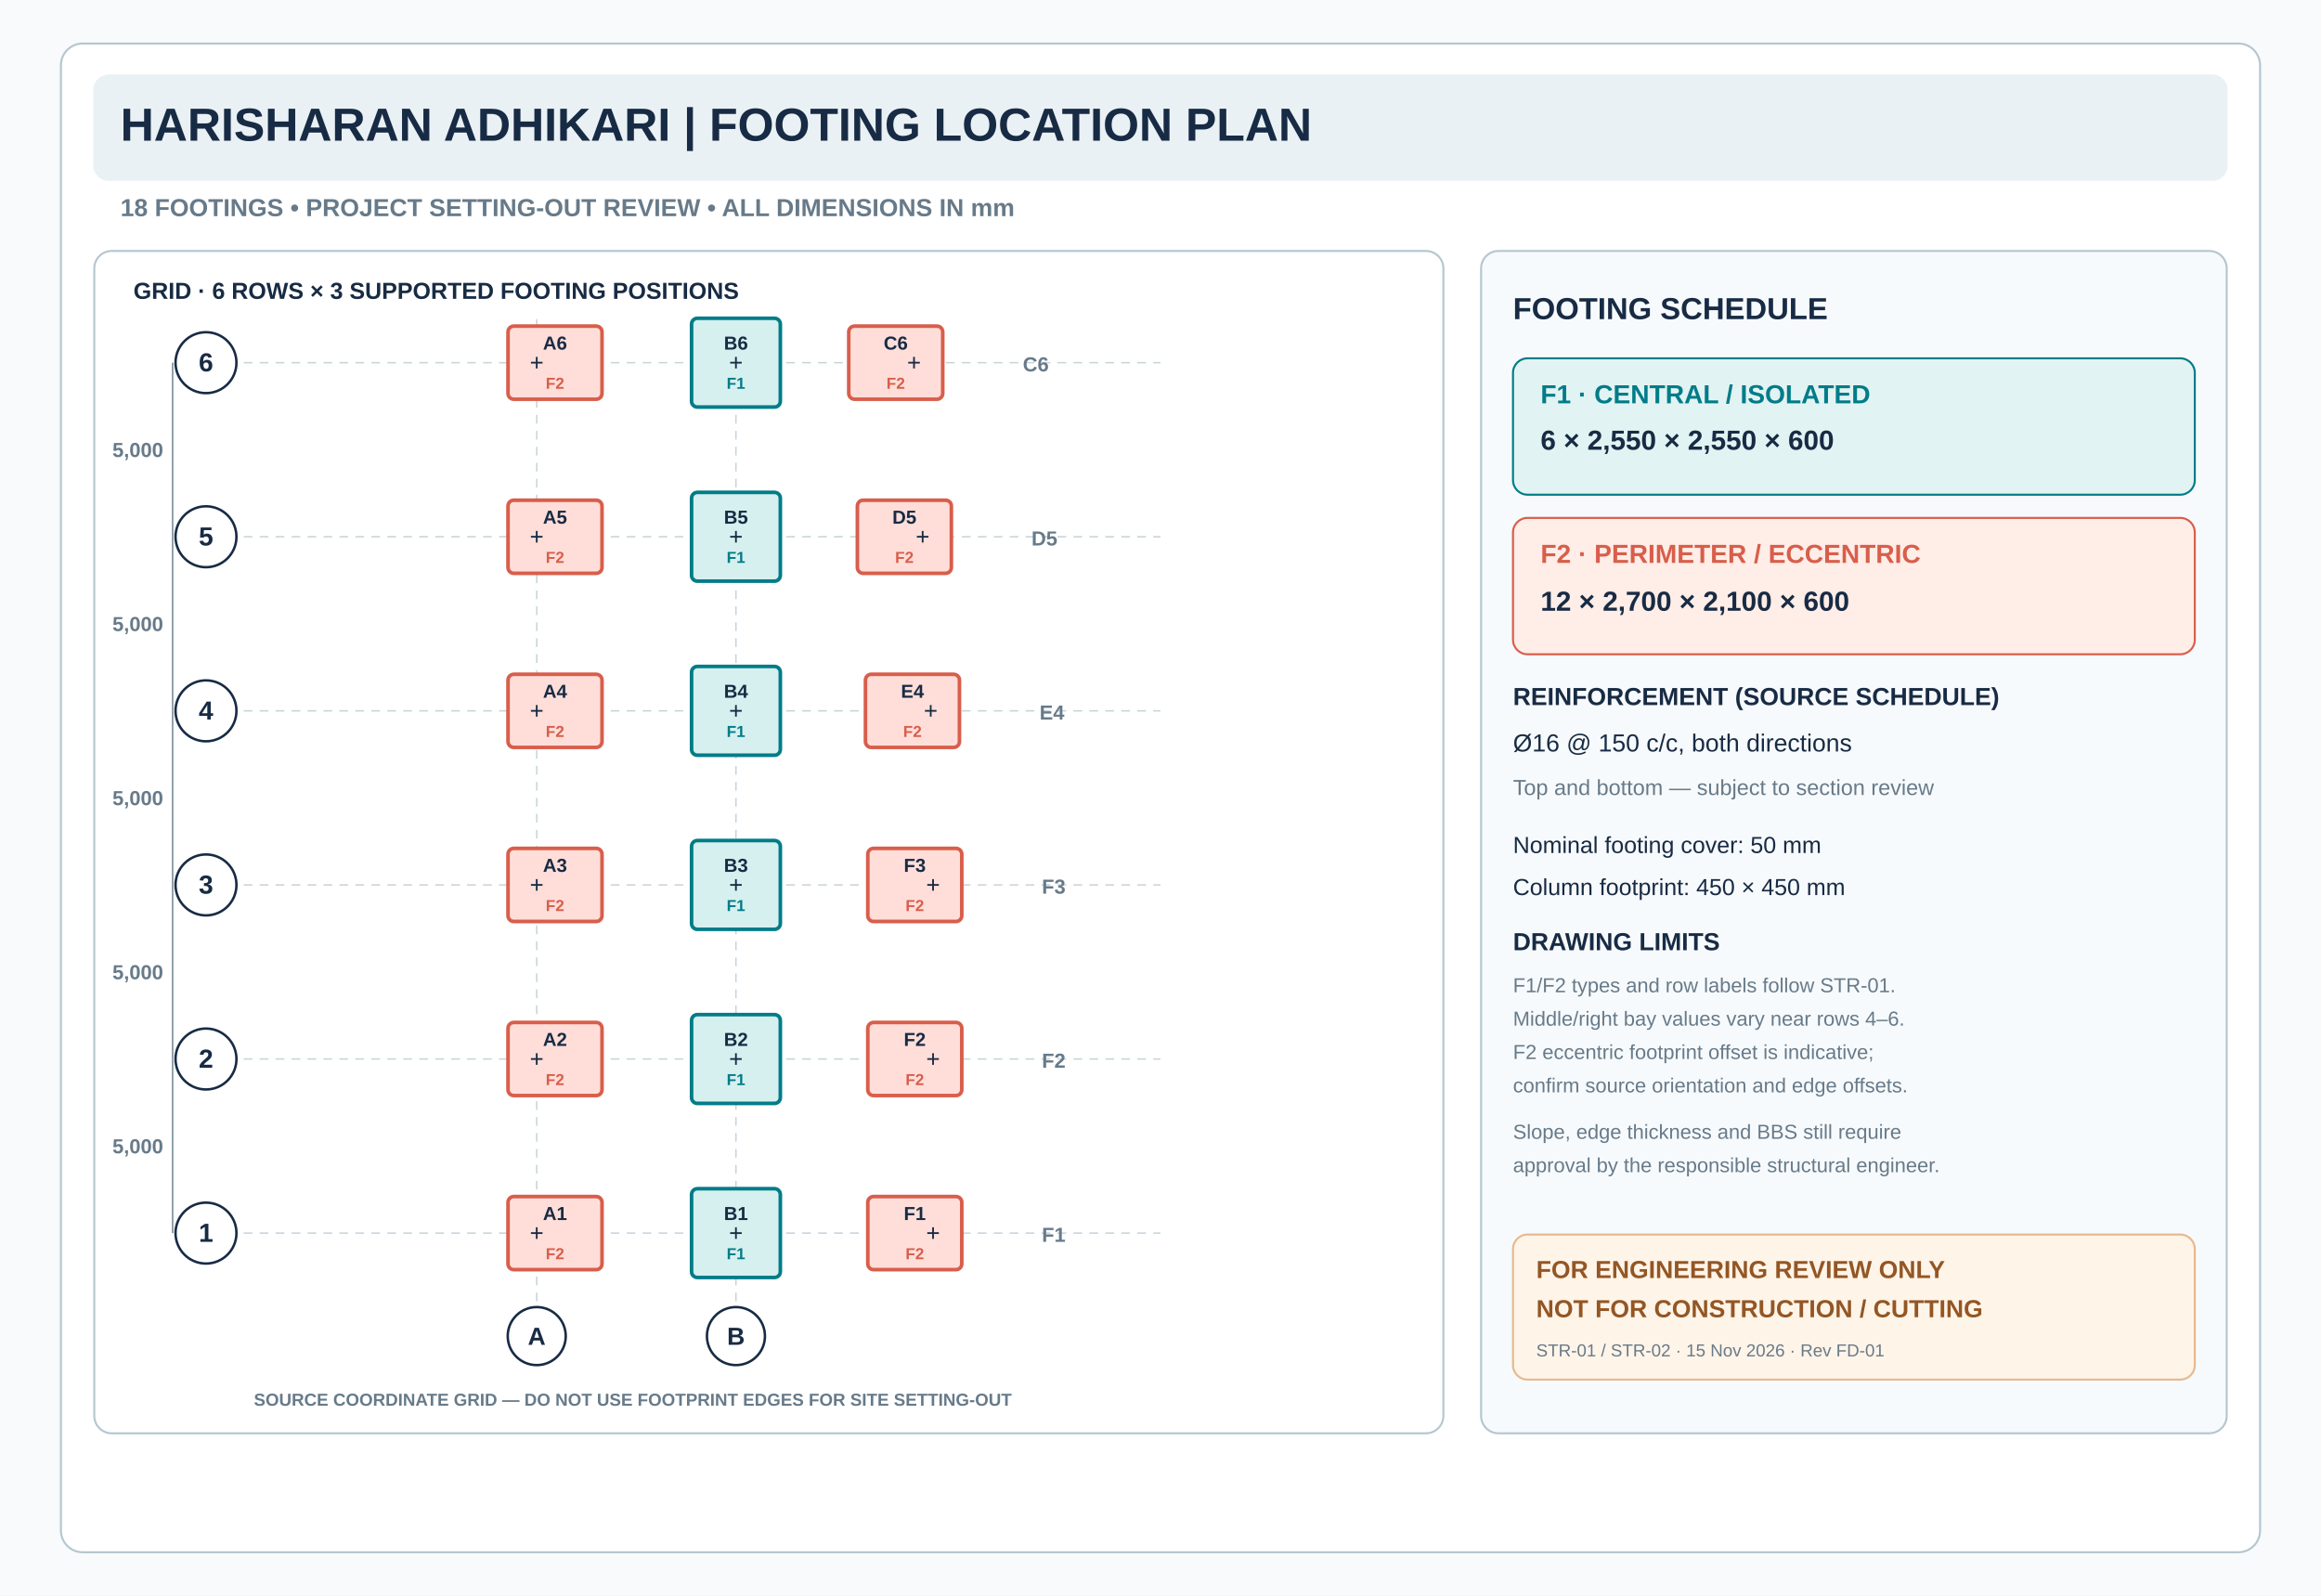
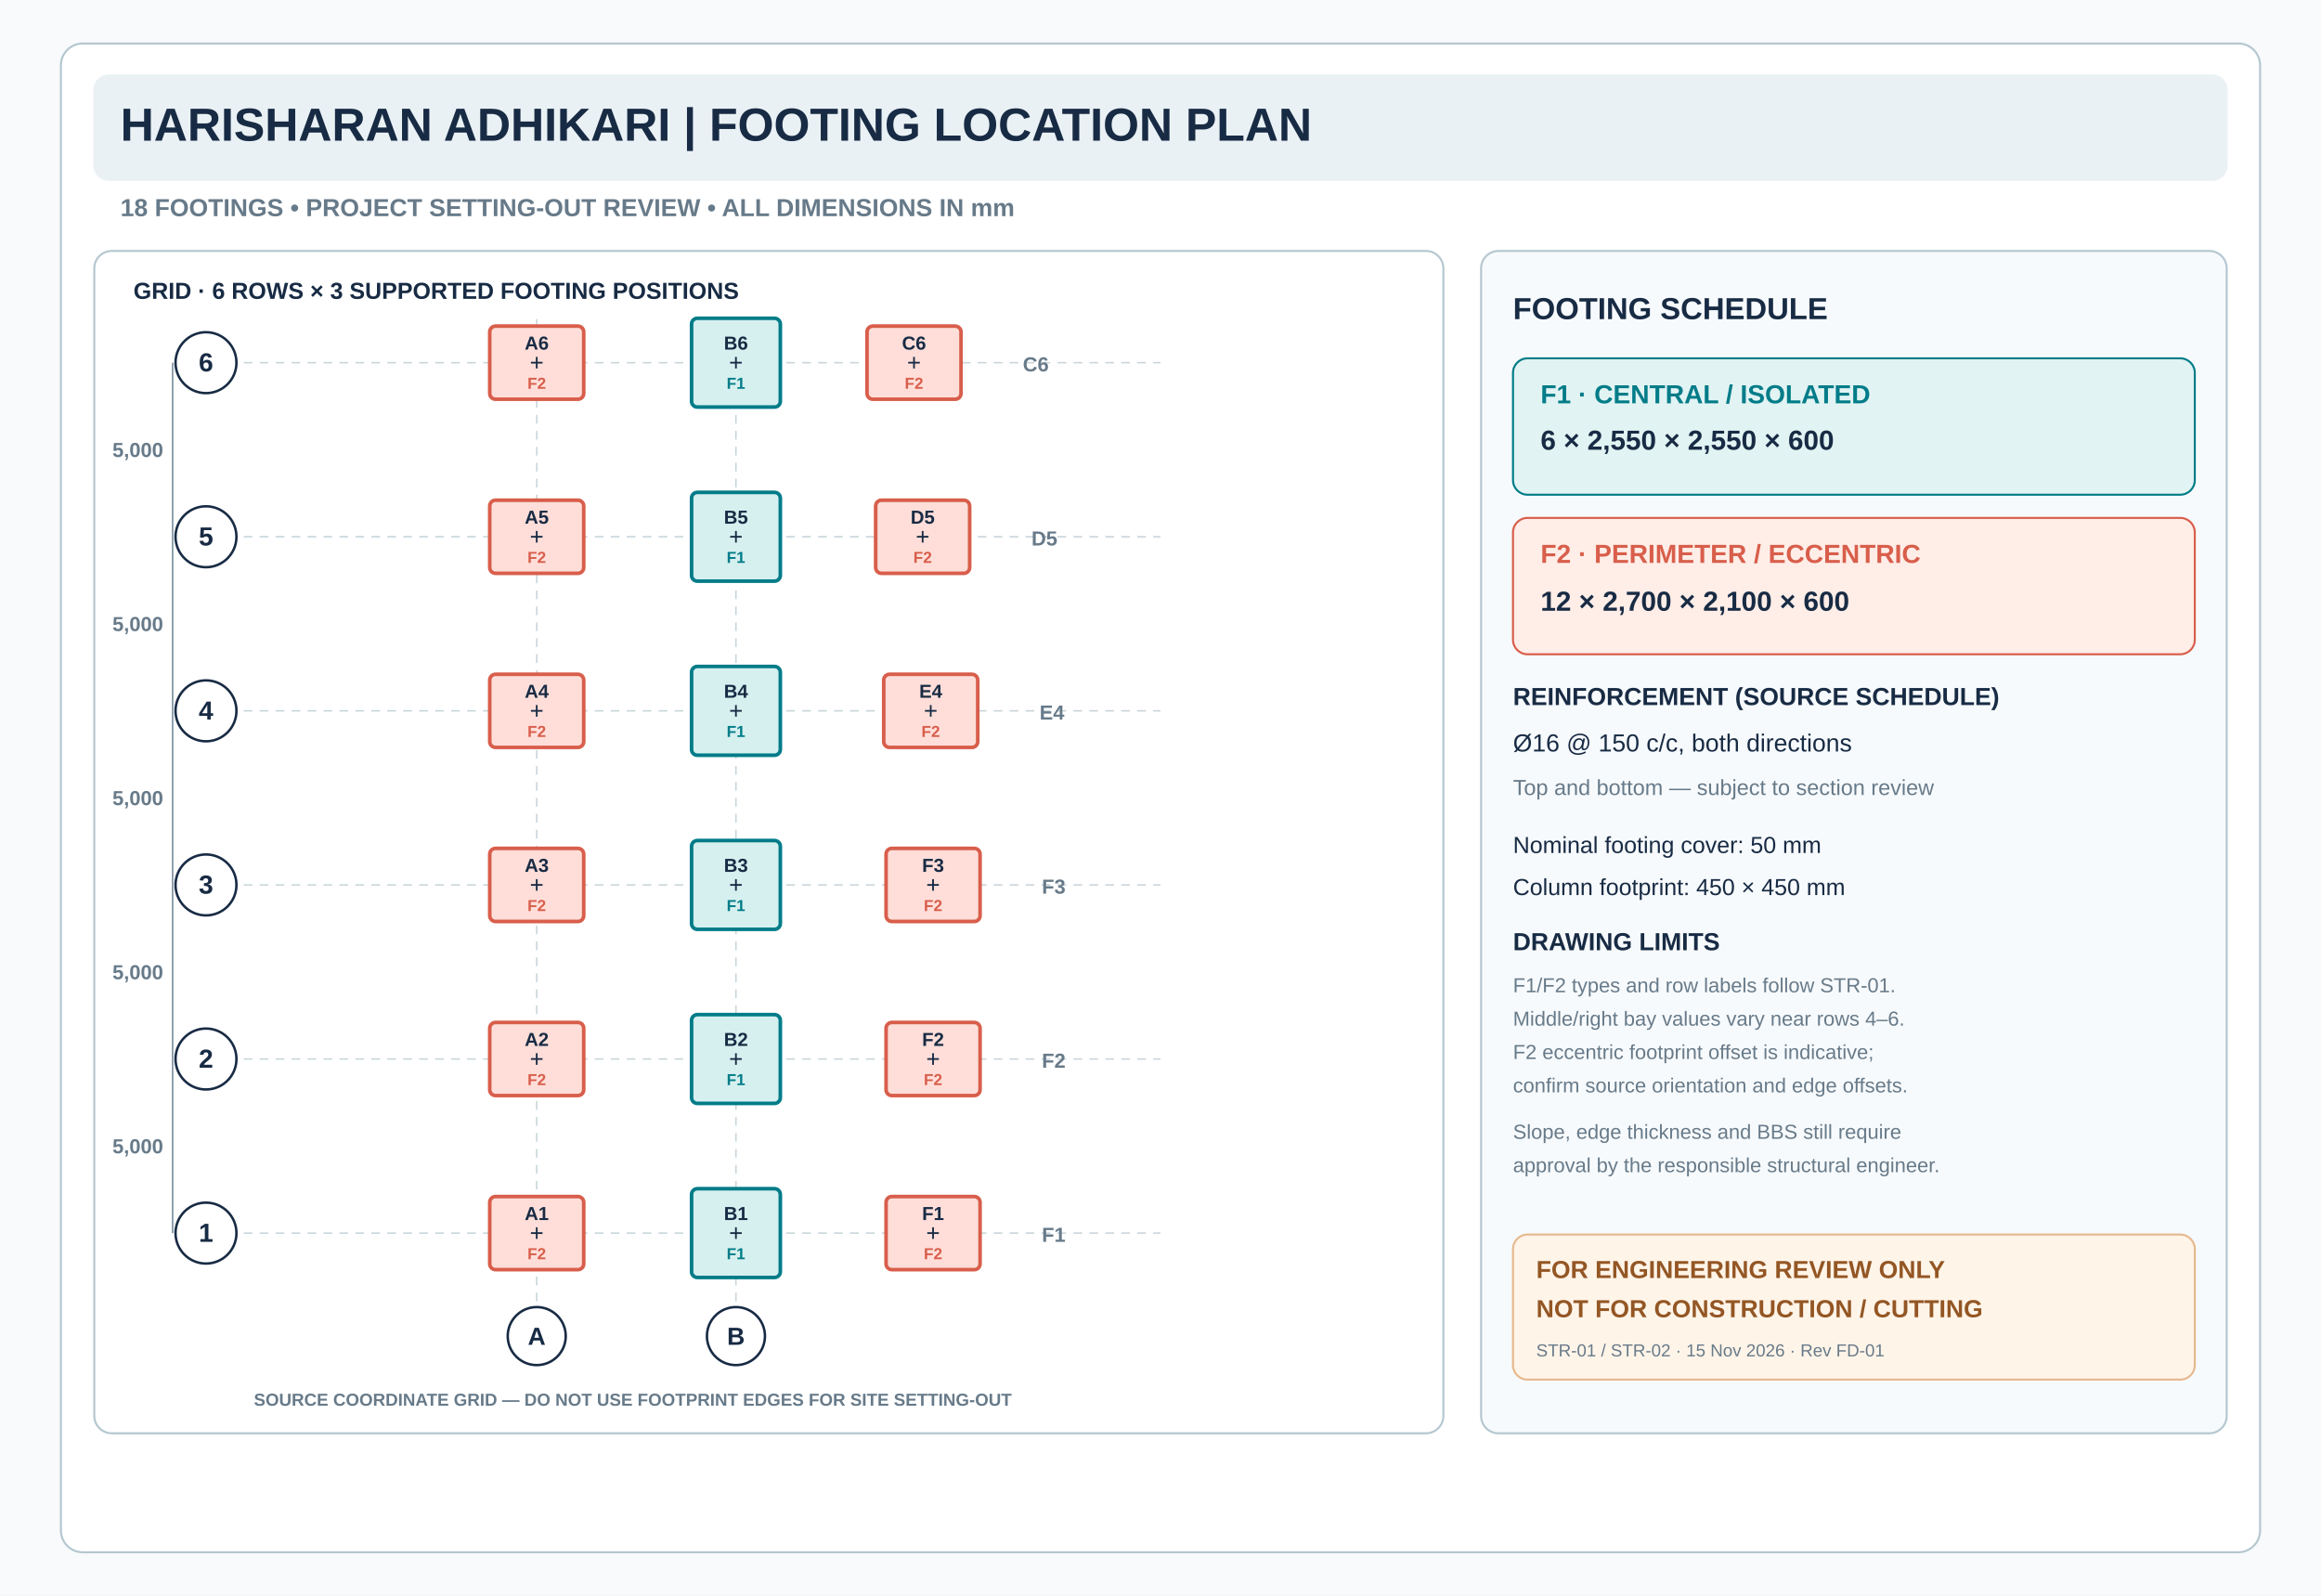
<svg xmlns="http://www.w3.org/2000/svg" width="1600" height="1100" viewBox="0 0 1600 1100" role="img">
  <rect width="1600" height="1100" fill="#f8fafb" />
  <rect x="42" y="30" width="1516" height="1040" rx="15" fill="white" stroke="#b5c7d0" stroke-width="1.4" />
  <rect x="65" y="52" width="1470" height="72" rx="10" fill="#eaf1f5" stroke="#eaf1f5" stroke-width="1.4" />
  <text x="83" y="97" font-family="Arial,Helvetica,sans-serif" font-size="32" font-weight="700" fill="#182b44" text-anchor="start">HARISHARAN ADHIKARI  |  FOOTING LOCATION PLAN</text>
  <text x="83" y="149" font-family="Arial,Helvetica,sans-serif" font-size="17" font-weight="600" fill="#677a89" text-anchor="start">18 FOOTINGS  •  PROJECT SETTING-OUT REVIEW  •  ALL DIMENSIONS IN mm</text>
  <rect x="65" y="173" width="930" height="815" rx="12" fill="#ffffff" stroke="#b5c7d0" stroke-width="1.4" />
  <rect x="1021" y="173" width="514" height="815" rx="12" fill="#f7fafc" stroke="#b5c7d0" stroke-width="1.4" />
  <text x="92" y="206" font-family="Arial,Helvetica,sans-serif" font-size="16" font-weight="700" fill="#182b44" text-anchor="start">GRID  ·  6 ROWS × 3 SUPPORTED FOOTING POSITIONS</text>
  <line x1="168" y1="850.0" x2="800" y2="850.0" stroke="#c7d4db" stroke-width="1" stroke-dasharray="6 5" />
  <circle cx="142" cy="850.0" r="21" fill="white" stroke="#182b44" stroke-width="1.7" />
  <text x="142" y="856.0" font-family="Arial,Helvetica,sans-serif" font-size="18" font-weight="700" fill="#182b44" text-anchor="middle">1</text>
  <text x="95" y="795.0" font-family="Arial,Helvetica,sans-serif" font-size="14" font-weight="600" fill="#677a89" text-anchor="middle">5,000</text>
  <line x1="119" y1="850.0" x2="119" y2="730.0" stroke="#7f93a1" stroke-width="1.1" />
  <line x1="168" y1="730.0" x2="800" y2="730.0" stroke="#c7d4db" stroke-width="1" stroke-dasharray="6 5" />
  <circle cx="142" cy="730.0" r="21" fill="white" stroke="#182b44" stroke-width="1.7" />
  <text x="142" y="736.0" font-family="Arial,Helvetica,sans-serif" font-size="18" font-weight="700" fill="#182b44" text-anchor="middle">2</text>
  <text x="95" y="675.0" font-family="Arial,Helvetica,sans-serif" font-size="14" font-weight="600" fill="#677a89" text-anchor="middle">5,000</text>
  <line x1="119" y1="730.0" x2="119" y2="610.0" stroke="#7f93a1" stroke-width="1.1" />
  <line x1="168" y1="610.0" x2="800" y2="610.0" stroke="#c7d4db" stroke-width="1" stroke-dasharray="6 5" />
  <circle cx="142" cy="610.0" r="21" fill="white" stroke="#182b44" stroke-width="1.7" />
  <text x="142" y="616.0" font-family="Arial,Helvetica,sans-serif" font-size="18" font-weight="700" fill="#182b44" text-anchor="middle">3</text>
  <text x="95" y="555.0" font-family="Arial,Helvetica,sans-serif" font-size="14" font-weight="600" fill="#677a89" text-anchor="middle">5,000</text>
  <line x1="119" y1="610.0" x2="119" y2="490.0" stroke="#7f93a1" stroke-width="1.1" />
  <line x1="168" y1="490.0" x2="800" y2="490.0" stroke="#c7d4db" stroke-width="1" stroke-dasharray="6 5" />
  <circle cx="142" cy="490.0" r="21" fill="white" stroke="#182b44" stroke-width="1.7" />
  <text x="142" y="496.0" font-family="Arial,Helvetica,sans-serif" font-size="18" font-weight="700" fill="#182b44" text-anchor="middle">4</text>
  <text x="95" y="435.0" font-family="Arial,Helvetica,sans-serif" font-size="14" font-weight="600" fill="#677a89" text-anchor="middle">5,000</text>
  <line x1="119" y1="490.0" x2="119" y2="370.0" stroke="#7f93a1" stroke-width="1.1" />
  <line x1="168" y1="370.0" x2="800" y2="370.0" stroke="#c7d4db" stroke-width="1" stroke-dasharray="6 5" />
  <circle cx="142" cy="370.0" r="21" fill="white" stroke="#182b44" stroke-width="1.7" />
  <text x="142" y="376.0" font-family="Arial,Helvetica,sans-serif" font-size="18" font-weight="700" fill="#182b44" text-anchor="middle">5</text>
  <text x="95" y="315.0" font-family="Arial,Helvetica,sans-serif" font-size="14" font-weight="600" fill="#677a89" text-anchor="middle">5,000</text>
  <line x1="119" y1="370.0" x2="119" y2="250.0" stroke="#7f93a1" stroke-width="1.1" />
  <line x1="168" y1="250.0" x2="800" y2="250.0" stroke="#c7d4db" stroke-width="1" stroke-dasharray="6 5" />
  <circle cx="142" cy="250.0" r="21" fill="white" stroke="#182b44" stroke-width="1.7" />
  <text x="142" y="256.0" font-family="Arial,Helvetica,sans-serif" font-size="18" font-weight="700" fill="#182b44" text-anchor="middle">6</text>
  <line x1="370.0" y1="220" x2="370.0" y2="907" stroke="#c7d4db" stroke-width="1" stroke-dasharray="6 5" />
  <circle cx="370.0" cy="921" r="20" fill="white" stroke="#182b44" stroke-width="1.7" />
  <text x="370.0" y="927" font-family="Arial,Helvetica,sans-serif" font-size="17" font-weight="700" fill="#182b44" text-anchor="middle">A</text>
  <line x1="507.328" y1="220" x2="507.328" y2="907" stroke="#c7d4db" stroke-width="1" stroke-dasharray="6 5" />
  <circle cx="507.328" cy="921" r="20" fill="white" stroke="#182b44" stroke-width="1.7" />
  <text x="507.328" y="927" font-family="Arial,Helvetica,sans-serif" font-size="17" font-weight="700" fill="#182b44" text-anchor="middle">B</text>
  <text x="718.216" y="856.0" font-family="Arial,Helvetica,sans-serif" font-size="14" font-weight="600" fill="#677a89" text-anchor="start">F1</text>
  <text x="718.216" y="736.0" font-family="Arial,Helvetica,sans-serif" font-size="14" font-weight="600" fill="#677a89" text-anchor="start">F2</text>
  <text x="718.216" y="616.0" font-family="Arial,Helvetica,sans-serif" font-size="14" font-weight="600" fill="#677a89" text-anchor="start">F3</text>
  <text x="716.608" y="496.0" font-family="Arial,Helvetica,sans-serif" font-size="14" font-weight="600" fill="#677a89" text-anchor="start">E4</text>
  <text x="711.04" y="376.0" font-family="Arial,Helvetica,sans-serif" font-size="14" font-weight="600" fill="#677a89" text-anchor="start">D5</text>
  <text x="705.088" y="256.0" font-family="Arial,Helvetica,sans-serif" font-size="14" font-weight="600" fill="#677a89" text-anchor="start">C6</text>
-   <rect x="350.2" y="824.8" width="64.8" height="50.4" rx="4" fill="#ffded9" stroke="#d85e4b" stroke-width="2.5" />
+   <rect x="337.6" y="824.8" width="64.8" height="50.4" rx="4" fill="#ffded9" stroke="#d85e4b" stroke-width="2.5" />
  <line x1="366.0" y1="850.0" x2="374.0" y2="850.0" stroke="#182b44" stroke-width="1.2" />
  <line x1="370.0" y1="846.0" x2="370.0" y2="854.0" stroke="#182b44" stroke-width="1.2" />
-   <text x="382.6" y="841.0" font-family="Arial,Helvetica,sans-serif" font-size="13" font-weight="700" fill="#182b44" text-anchor="middle">A1</text>
-   <text x="382.6" y="868.0" font-family="Arial,Helvetica,sans-serif" font-size="11" font-weight="700" fill="#d85e4b" text-anchor="middle">F2</text>
+   <text x="370.0" y="841.0" font-family="Arial,Helvetica,sans-serif" font-size="13" font-weight="700" fill="#182b44" text-anchor="middle">A1</text>
+   <text x="370.0" y="868.0" font-family="Arial,Helvetica,sans-serif" font-size="11" font-weight="700" fill="#d85e4b" text-anchor="middle">F2</text>
  <rect x="476.73" y="819.4" width="61.2" height="61.2" rx="4" fill="#d6f0ef" stroke="#007c88" stroke-width="2.5" />
  <line x1="503.328" y1="850.0" x2="511.328" y2="850.0" stroke="#182b44" stroke-width="1.2" />
  <line x1="507.328" y1="846.0" x2="507.328" y2="854.0" stroke="#182b44" stroke-width="1.2" />
  <text x="507.328" y="841.0" font-family="Arial,Helvetica,sans-serif" font-size="13" font-weight="700" fill="#182b44" text-anchor="middle">B1</text>
  <text x="507.328" y="868.0" font-family="Arial,Helvetica,sans-serif" font-size="11" font-weight="700" fill="#007c88" text-anchor="middle">F1</text>
-   <rect x="598.22" y="824.8" width="64.8" height="50.4" rx="4" fill="#ffded9" stroke="#d85e4b" stroke-width="2.5" />
+   <rect x="610.82" y="824.8" width="64.8" height="50.4" rx="4" fill="#ffded9" stroke="#d85e4b" stroke-width="2.5" />
  <line x1="639.216" y1="850.0" x2="647.216" y2="850.0" stroke="#182b44" stroke-width="1.2" />
  <line x1="643.216" y1="846.0" x2="643.216" y2="854.0" stroke="#182b44" stroke-width="1.2" />
-   <text x="630.616" y="841.0" font-family="Arial,Helvetica,sans-serif" font-size="13" font-weight="700" fill="#182b44" text-anchor="middle">F1</text>
-   <text x="630.616" y="868.0" font-family="Arial,Helvetica,sans-serif" font-size="11" font-weight="700" fill="#d85e4b" text-anchor="middle">F2</text>
-   <rect x="350.2" y="704.8" width="64.8" height="50.4" rx="4" fill="#ffded9" stroke="#d85e4b" stroke-width="2.5" />
+   <text x="643.216" y="841.0" font-family="Arial,Helvetica,sans-serif" font-size="13" font-weight="700" fill="#182b44" text-anchor="middle">F1</text>
+   <text x="643.216" y="868.0" font-family="Arial,Helvetica,sans-serif" font-size="11" font-weight="700" fill="#d85e4b" text-anchor="middle">F2</text>
+   <rect x="337.6" y="704.8" width="64.8" height="50.4" rx="4" fill="#ffded9" stroke="#d85e4b" stroke-width="2.5" />
  <line x1="366.0" y1="730.0" x2="374.0" y2="730.0" stroke="#182b44" stroke-width="1.2" />
  <line x1="370.0" y1="726.0" x2="370.0" y2="734.0" stroke="#182b44" stroke-width="1.2" />
-   <text x="382.6" y="721.0" font-family="Arial,Helvetica,sans-serif" font-size="13" font-weight="700" fill="#182b44" text-anchor="middle">A2</text>
-   <text x="382.6" y="748.0" font-family="Arial,Helvetica,sans-serif" font-size="11" font-weight="700" fill="#d85e4b" text-anchor="middle">F2</text>
+   <text x="370.0" y="721.0" font-family="Arial,Helvetica,sans-serif" font-size="13" font-weight="700" fill="#182b44" text-anchor="middle">A2</text>
+   <text x="370.0" y="748.0" font-family="Arial,Helvetica,sans-serif" font-size="11" font-weight="700" fill="#d85e4b" text-anchor="middle">F2</text>
  <rect x="476.73" y="699.4" width="61.2" height="61.2" rx="4" fill="#d6f0ef" stroke="#007c88" stroke-width="2.5" />
  <line x1="503.328" y1="730.0" x2="511.328" y2="730.0" stroke="#182b44" stroke-width="1.2" />
  <line x1="507.328" y1="726.0" x2="507.328" y2="734.0" stroke="#182b44" stroke-width="1.2" />
  <text x="507.328" y="721.0" font-family="Arial,Helvetica,sans-serif" font-size="13" font-weight="700" fill="#182b44" text-anchor="middle">B2</text>
  <text x="507.328" y="748.0" font-family="Arial,Helvetica,sans-serif" font-size="11" font-weight="700" fill="#007c88" text-anchor="middle">F1</text>
-   <rect x="598.22" y="704.8" width="64.8" height="50.4" rx="4" fill="#ffded9" stroke="#d85e4b" stroke-width="2.5" />
+   <rect x="610.82" y="704.8" width="64.8" height="50.4" rx="4" fill="#ffded9" stroke="#d85e4b" stroke-width="2.5" />
  <line x1="639.216" y1="730.0" x2="647.216" y2="730.0" stroke="#182b44" stroke-width="1.2" />
  <line x1="643.216" y1="726.0" x2="643.216" y2="734.0" stroke="#182b44" stroke-width="1.2" />
-   <text x="630.616" y="721.0" font-family="Arial,Helvetica,sans-serif" font-size="13" font-weight="700" fill="#182b44" text-anchor="middle">F2</text>
-   <text x="630.616" y="748.0" font-family="Arial,Helvetica,sans-serif" font-size="11" font-weight="700" fill="#d85e4b" text-anchor="middle">F2</text>
-   <rect x="350.2" y="584.8" width="64.8" height="50.4" rx="4" fill="#ffded9" stroke="#d85e4b" stroke-width="2.5" />
+   <text x="643.216" y="721.0" font-family="Arial,Helvetica,sans-serif" font-size="13" font-weight="700" fill="#182b44" text-anchor="middle">F2</text>
+   <text x="643.216" y="748.0" font-family="Arial,Helvetica,sans-serif" font-size="11" font-weight="700" fill="#d85e4b" text-anchor="middle">F2</text>
+   <rect x="337.6" y="584.8" width="64.8" height="50.4" rx="4" fill="#ffded9" stroke="#d85e4b" stroke-width="2.5" />
  <line x1="366.0" y1="610.0" x2="374.0" y2="610.0" stroke="#182b44" stroke-width="1.2" />
  <line x1="370.0" y1="606.0" x2="370.0" y2="614.0" stroke="#182b44" stroke-width="1.2" />
-   <text x="382.6" y="601.0" font-family="Arial,Helvetica,sans-serif" font-size="13" font-weight="700" fill="#182b44" text-anchor="middle">A3</text>
-   <text x="382.6" y="628.0" font-family="Arial,Helvetica,sans-serif" font-size="11" font-weight="700" fill="#d85e4b" text-anchor="middle">F2</text>
+   <text x="370.0" y="601.0" font-family="Arial,Helvetica,sans-serif" font-size="13" font-weight="700" fill="#182b44" text-anchor="middle">A3</text>
+   <text x="370.0" y="628.0" font-family="Arial,Helvetica,sans-serif" font-size="11" font-weight="700" fill="#d85e4b" text-anchor="middle">F2</text>
  <rect x="476.73" y="579.4" width="61.2" height="61.2" rx="4" fill="#d6f0ef" stroke="#007c88" stroke-width="2.5" />
  <line x1="503.328" y1="610.0" x2="511.328" y2="610.0" stroke="#182b44" stroke-width="1.2" />
  <line x1="507.328" y1="606.0" x2="507.328" y2="614.0" stroke="#182b44" stroke-width="1.2" />
  <text x="507.328" y="601.0" font-family="Arial,Helvetica,sans-serif" font-size="13" font-weight="700" fill="#182b44" text-anchor="middle">B3</text>
  <text x="507.328" y="628.0" font-family="Arial,Helvetica,sans-serif" font-size="11" font-weight="700" fill="#007c88" text-anchor="middle">F1</text>
-   <rect x="598.22" y="584.8" width="64.8" height="50.4" rx="4" fill="#ffded9" stroke="#d85e4b" stroke-width="2.5" />
+   <rect x="610.82" y="584.8" width="64.8" height="50.4" rx="4" fill="#ffded9" stroke="#d85e4b" stroke-width="2.5" />
  <line x1="639.216" y1="610.0" x2="647.216" y2="610.0" stroke="#182b44" stroke-width="1.2" />
  <line x1="643.216" y1="606.0" x2="643.216" y2="614.0" stroke="#182b44" stroke-width="1.2" />
-   <text x="630.616" y="601.0" font-family="Arial,Helvetica,sans-serif" font-size="13" font-weight="700" fill="#182b44" text-anchor="middle">F3</text>
-   <text x="630.616" y="628.0" font-family="Arial,Helvetica,sans-serif" font-size="11" font-weight="700" fill="#d85e4b" text-anchor="middle">F2</text>
-   <rect x="350.2" y="464.8" width="64.8" height="50.4" rx="4" fill="#ffded9" stroke="#d85e4b" stroke-width="2.5" />
+   <text x="643.216" y="601.0" font-family="Arial,Helvetica,sans-serif" font-size="13" font-weight="700" fill="#182b44" text-anchor="middle">F3</text>
+   <text x="643.216" y="628.0" font-family="Arial,Helvetica,sans-serif" font-size="11" font-weight="700" fill="#d85e4b" text-anchor="middle">F2</text>
+   <rect x="337.6" y="464.8" width="64.8" height="50.4" rx="4" fill="#ffded9" stroke="#d85e4b" stroke-width="2.5" />
  <line x1="366.0" y1="490.0" x2="374.0" y2="490.0" stroke="#182b44" stroke-width="1.2" />
  <line x1="370.0" y1="486.0" x2="370.0" y2="494.0" stroke="#182b44" stroke-width="1.2" />
-   <text x="382.6" y="481.0" font-family="Arial,Helvetica,sans-serif" font-size="13" font-weight="700" fill="#182b44" text-anchor="middle">A4</text>
-   <text x="382.6" y="508.0" font-family="Arial,Helvetica,sans-serif" font-size="11" font-weight="700" fill="#d85e4b" text-anchor="middle">F2</text>
+   <text x="370.0" y="481.0" font-family="Arial,Helvetica,sans-serif" font-size="13" font-weight="700" fill="#182b44" text-anchor="middle">A4</text>
+   <text x="370.0" y="508.0" font-family="Arial,Helvetica,sans-serif" font-size="11" font-weight="700" fill="#d85e4b" text-anchor="middle">F2</text>
  <rect x="476.73" y="459.4" width="61.2" height="61.2" rx="4" fill="#d6f0ef" stroke="#007c88" stroke-width="2.5" />
  <line x1="503.328" y1="490.0" x2="511.328" y2="490.0" stroke="#182b44" stroke-width="1.2" />
  <line x1="507.328" y1="486.0" x2="507.328" y2="494.0" stroke="#182b44" stroke-width="1.2" />
  <text x="507.328" y="481.0" font-family="Arial,Helvetica,sans-serif" font-size="13" font-weight="700" fill="#182b44" text-anchor="middle">B4</text>
  <text x="507.328" y="508.0" font-family="Arial,Helvetica,sans-serif" font-size="11" font-weight="700" fill="#007c88" text-anchor="middle">F1</text>
-   <rect x="596.61" y="464.8" width="64.8" height="50.4" rx="4" fill="#ffded9" stroke="#d85e4b" stroke-width="2.5" />
+   <rect x="609.21" y="464.8" width="64.8" height="50.4" rx="4" fill="#ffded9" stroke="#d85e4b" stroke-width="2.5" />
  <line x1="637.608" y1="490.0" x2="645.608" y2="490.0" stroke="#182b44" stroke-width="1.2" />
  <line x1="641.608" y1="486.0" x2="641.608" y2="494.0" stroke="#182b44" stroke-width="1.2" />
-   <text x="629.008" y="481.0" font-family="Arial,Helvetica,sans-serif" font-size="13" font-weight="700" fill="#182b44" text-anchor="middle">E4</text>
-   <text x="629.008" y="508.0" font-family="Arial,Helvetica,sans-serif" font-size="11" font-weight="700" fill="#d85e4b" text-anchor="middle">F2</text>
-   <rect x="350.2" y="344.8" width="64.8" height="50.4" rx="4" fill="#ffded9" stroke="#d85e4b" stroke-width="2.5" />
+   <text x="641.608" y="481.0" font-family="Arial,Helvetica,sans-serif" font-size="13" font-weight="700" fill="#182b44" text-anchor="middle">E4</text>
+   <text x="641.608" y="508.0" font-family="Arial,Helvetica,sans-serif" font-size="11" font-weight="700" fill="#d85e4b" text-anchor="middle">F2</text>
+   <rect x="337.6" y="344.8" width="64.8" height="50.4" rx="4" fill="#ffded9" stroke="#d85e4b" stroke-width="2.5" />
  <line x1="366.0" y1="370.0" x2="374.0" y2="370.0" stroke="#182b44" stroke-width="1.2" />
  <line x1="370.0" y1="366.0" x2="370.0" y2="374.0" stroke="#182b44" stroke-width="1.2" />
-   <text x="382.6" y="361.0" font-family="Arial,Helvetica,sans-serif" font-size="13" font-weight="700" fill="#182b44" text-anchor="middle">A5</text>
-   <text x="382.6" y="388.0" font-family="Arial,Helvetica,sans-serif" font-size="11" font-weight="700" fill="#d85e4b" text-anchor="middle">F2</text>
+   <text x="370.0" y="361.0" font-family="Arial,Helvetica,sans-serif" font-size="13" font-weight="700" fill="#182b44" text-anchor="middle">A5</text>
+   <text x="370.0" y="388.0" font-family="Arial,Helvetica,sans-serif" font-size="11" font-weight="700" fill="#d85e4b" text-anchor="middle">F2</text>
  <rect x="476.73" y="339.4" width="61.2" height="61.2" rx="4" fill="#d6f0ef" stroke="#007c88" stroke-width="2.5" />
  <line x1="503.328" y1="370.0" x2="511.328" y2="370.0" stroke="#182b44" stroke-width="1.2" />
  <line x1="507.328" y1="366.0" x2="507.328" y2="374.0" stroke="#182b44" stroke-width="1.2" />
  <text x="507.328" y="361.0" font-family="Arial,Helvetica,sans-serif" font-size="13" font-weight="700" fill="#182b44" text-anchor="middle">B5</text>
  <text x="507.328" y="388.0" font-family="Arial,Helvetica,sans-serif" font-size="11" font-weight="700" fill="#007c88" text-anchor="middle">F1</text>
-   <rect x="591.04" y="344.8" width="64.8" height="50.4" rx="4" fill="#ffded9" stroke="#d85e4b" stroke-width="2.5" />
+   <rect x="603.64" y="344.8" width="64.8" height="50.4" rx="4" fill="#ffded9" stroke="#d85e4b" stroke-width="2.5" />
  <line x1="632.04" y1="370.0" x2="640.04" y2="370.0" stroke="#182b44" stroke-width="1.2" />
  <line x1="636.04" y1="366.0" x2="636.04" y2="374.0" stroke="#182b44" stroke-width="1.2" />
-   <text x="623.44" y="361.0" font-family="Arial,Helvetica,sans-serif" font-size="13" font-weight="700" fill="#182b44" text-anchor="middle">D5</text>
-   <text x="623.44" y="388.0" font-family="Arial,Helvetica,sans-serif" font-size="11" font-weight="700" fill="#d85e4b" text-anchor="middle">F2</text>
-   <rect x="350.2" y="224.8" width="64.8" height="50.4" rx="4" fill="#ffded9" stroke="#d85e4b" stroke-width="2.5" />
+   <text x="636.04" y="361.0" font-family="Arial,Helvetica,sans-serif" font-size="13" font-weight="700" fill="#182b44" text-anchor="middle">D5</text>
+   <text x="636.04" y="388.0" font-family="Arial,Helvetica,sans-serif" font-size="11" font-weight="700" fill="#d85e4b" text-anchor="middle">F2</text>
+   <rect x="337.6" y="224.8" width="64.8" height="50.4" rx="4" fill="#ffded9" stroke="#d85e4b" stroke-width="2.5" />
  <line x1="366.0" y1="250.0" x2="374.0" y2="250.0" stroke="#182b44" stroke-width="1.2" />
  <line x1="370.0" y1="246.0" x2="370.0" y2="254.0" stroke="#182b44" stroke-width="1.2" />
-   <text x="382.6" y="241.0" font-family="Arial,Helvetica,sans-serif" font-size="13" font-weight="700" fill="#182b44" text-anchor="middle">A6</text>
-   <text x="382.6" y="268.0" font-family="Arial,Helvetica,sans-serif" font-size="11" font-weight="700" fill="#d85e4b" text-anchor="middle">F2</text>
+   <text x="370.0" y="241.0" font-family="Arial,Helvetica,sans-serif" font-size="13" font-weight="700" fill="#182b44" text-anchor="middle">A6</text>
+   <text x="370.0" y="268.0" font-family="Arial,Helvetica,sans-serif" font-size="11" font-weight="700" fill="#d85e4b" text-anchor="middle">F2</text>
  <rect x="476.73" y="219.4" width="61.2" height="61.2" rx="4" fill="#d6f0ef" stroke="#007c88" stroke-width="2.5" />
  <line x1="503.328" y1="250.0" x2="511.328" y2="250.0" stroke="#182b44" stroke-width="1.2" />
  <line x1="507.328" y1="246.0" x2="507.328" y2="254.0" stroke="#182b44" stroke-width="1.2" />
  <text x="507.328" y="241.0" font-family="Arial,Helvetica,sans-serif" font-size="13" font-weight="700" fill="#182b44" text-anchor="middle">B6</text>
  <text x="507.328" y="268.0" font-family="Arial,Helvetica,sans-serif" font-size="11" font-weight="700" fill="#007c88" text-anchor="middle">F1</text>
-   <rect x="585.09" y="224.8" width="64.8" height="50.4" rx="4" fill="#ffded9" stroke="#d85e4b" stroke-width="2.5" />
+   <rect x="597.69" y="224.8" width="64.8" height="50.4" rx="4" fill="#ffded9" stroke="#d85e4b" stroke-width="2.5" />
  <line x1="626.088" y1="250.0" x2="634.088" y2="250.0" stroke="#182b44" stroke-width="1.2" />
  <line x1="630.088" y1="246.0" x2="630.088" y2="254.0" stroke="#182b44" stroke-width="1.2" />
-   <text x="617.488" y="241.0" font-family="Arial,Helvetica,sans-serif" font-size="13" font-weight="700" fill="#182b44" text-anchor="middle">C6</text>
-   <text x="617.488" y="268.0" font-family="Arial,Helvetica,sans-serif" font-size="11" font-weight="700" fill="#d85e4b" text-anchor="middle">F2</text>
+   <text x="630.088" y="241.0" font-family="Arial,Helvetica,sans-serif" font-size="13" font-weight="700" fill="#182b44" text-anchor="middle">C6</text>
+   <text x="630.088" y="268.0" font-family="Arial,Helvetica,sans-serif" font-size="11" font-weight="700" fill="#d85e4b" text-anchor="middle">F2</text>
  <text x="175" y="969" font-family="Arial,Helvetica,sans-serif" font-size="12" font-weight="600" fill="#677a89" text-anchor="start">SOURCE COORDINATE GRID — DO NOT USE FOOTPRINT EDGES FOR SITE SETTING-OUT</text>
  <text x="1043" y="220" font-family="Arial,Helvetica,sans-serif" font-size="21" font-weight="700" fill="#182b44" text-anchor="start">FOOTING SCHEDULE</text>
  <rect x="1043" y="247" width="470" height="94" rx="10" fill="#e2f3f3" stroke="#007c88" stroke-width="1.4" />
  <text x="1062" y="278" font-family="Arial,Helvetica,sans-serif" font-size="18" font-weight="700" fill="#007c88" text-anchor="start">F1  ·  CENTRAL / ISOLATED</text>
  <text x="1062" y="310" font-family="Arial,Helvetica,sans-serif" font-size="19" font-weight="600" fill="#182b44" text-anchor="start">6 × 2,550 × 2,550 × 600</text>
  <rect x="1043" y="357" width="470" height="94" rx="10" fill="#ffede7" stroke="#d85e4b" stroke-width="1.4" />
  <text x="1062" y="388" font-family="Arial,Helvetica,sans-serif" font-size="18" font-weight="700" fill="#d85e4b" text-anchor="start">F2  ·  PERIMETER / ECCENTRIC</text>
  <text x="1062" y="421" font-family="Arial,Helvetica,sans-serif" font-size="19" font-weight="600" fill="#182b44" text-anchor="start">12 × 2,700 × 2,100 × 600</text>
  <text x="1043" y="486" font-family="Arial,Helvetica,sans-serif" font-size="17" font-weight="700" fill="#182b44" text-anchor="start">REINFORCEMENT (SOURCE SCHEDULE)</text>
  <text x="1043" y="518" font-family="Arial,Helvetica,sans-serif" font-size="17" font-weight="500" fill="#182b44" text-anchor="start">Ø16 @ 150 c/c, both directions</text>
  <text x="1043" y="548" font-family="Arial,Helvetica,sans-serif" font-size="15" font-weight="500" fill="#677a89" text-anchor="start">Top and bottom — subject to section review</text>
  <text x="1043" y="588" font-family="Arial,Helvetica,sans-serif" font-size="16" font-weight="500" fill="#182b44" text-anchor="start">Nominal footing cover: 50 mm</text>
  <text x="1043" y="617" font-family="Arial,Helvetica,sans-serif" font-size="16" font-weight="500" fill="#182b44" text-anchor="start">Column footprint: 450 × 450 mm</text>
  <text x="1043" y="655" font-family="Arial,Helvetica,sans-serif" font-size="17" font-weight="700" fill="#182b44" text-anchor="start">DRAWING LIMITS</text>
  <text x="1043" y="684" font-family="Arial,Helvetica,sans-serif" font-size="14" font-weight="500" fill="#677a89" text-anchor="start">F1/F2 types and row labels follow STR-01.</text>
  <text x="1043" y="707" font-family="Arial,Helvetica,sans-serif" font-size="14" font-weight="500" fill="#677a89" text-anchor="start">Middle/right bay values vary near rows 4–6.</text>
  <text x="1043" y="730" font-family="Arial,Helvetica,sans-serif" font-size="14" font-weight="500" fill="#677a89" text-anchor="start">F2 eccentric footprint offset is indicative;</text>
  <text x="1043" y="753" font-family="Arial,Helvetica,sans-serif" font-size="14" font-weight="500" fill="#677a89" text-anchor="start">confirm source orientation and edge offsets.</text>
  <text x="1043" y="785" font-family="Arial,Helvetica,sans-serif" font-size="14" font-weight="500" fill="#677a89" text-anchor="start">Slope, edge thickness and BBS still require</text>
  <text x="1043" y="808" font-family="Arial,Helvetica,sans-serif" font-size="14" font-weight="500" fill="#677a89" text-anchor="start">approval by the responsible structural engineer.</text>
  <rect x="1043" y="851" width="470" height="100" rx="10" fill="#fff4e8" stroke="#e6b98f" stroke-width="1.4" />
  <text x="1059" y="881" font-family="Arial,Helvetica,sans-serif" font-size="17" font-weight="700" fill="#935624" text-anchor="start">FOR ENGINEERING REVIEW ONLY</text>
  <text x="1059" y="908" font-family="Arial,Helvetica,sans-serif" font-size="17" font-weight="700" fill="#935624" text-anchor="start">NOT FOR CONSTRUCTION / CUTTING</text>
  <text x="1059" y="935" font-family="Arial,Helvetica,sans-serif" font-size="12" font-weight="500" fill="#677a89" text-anchor="start">STR-01 / STR-02 · 15 Nov 2026 · Rev FD-01</text>
</svg>
